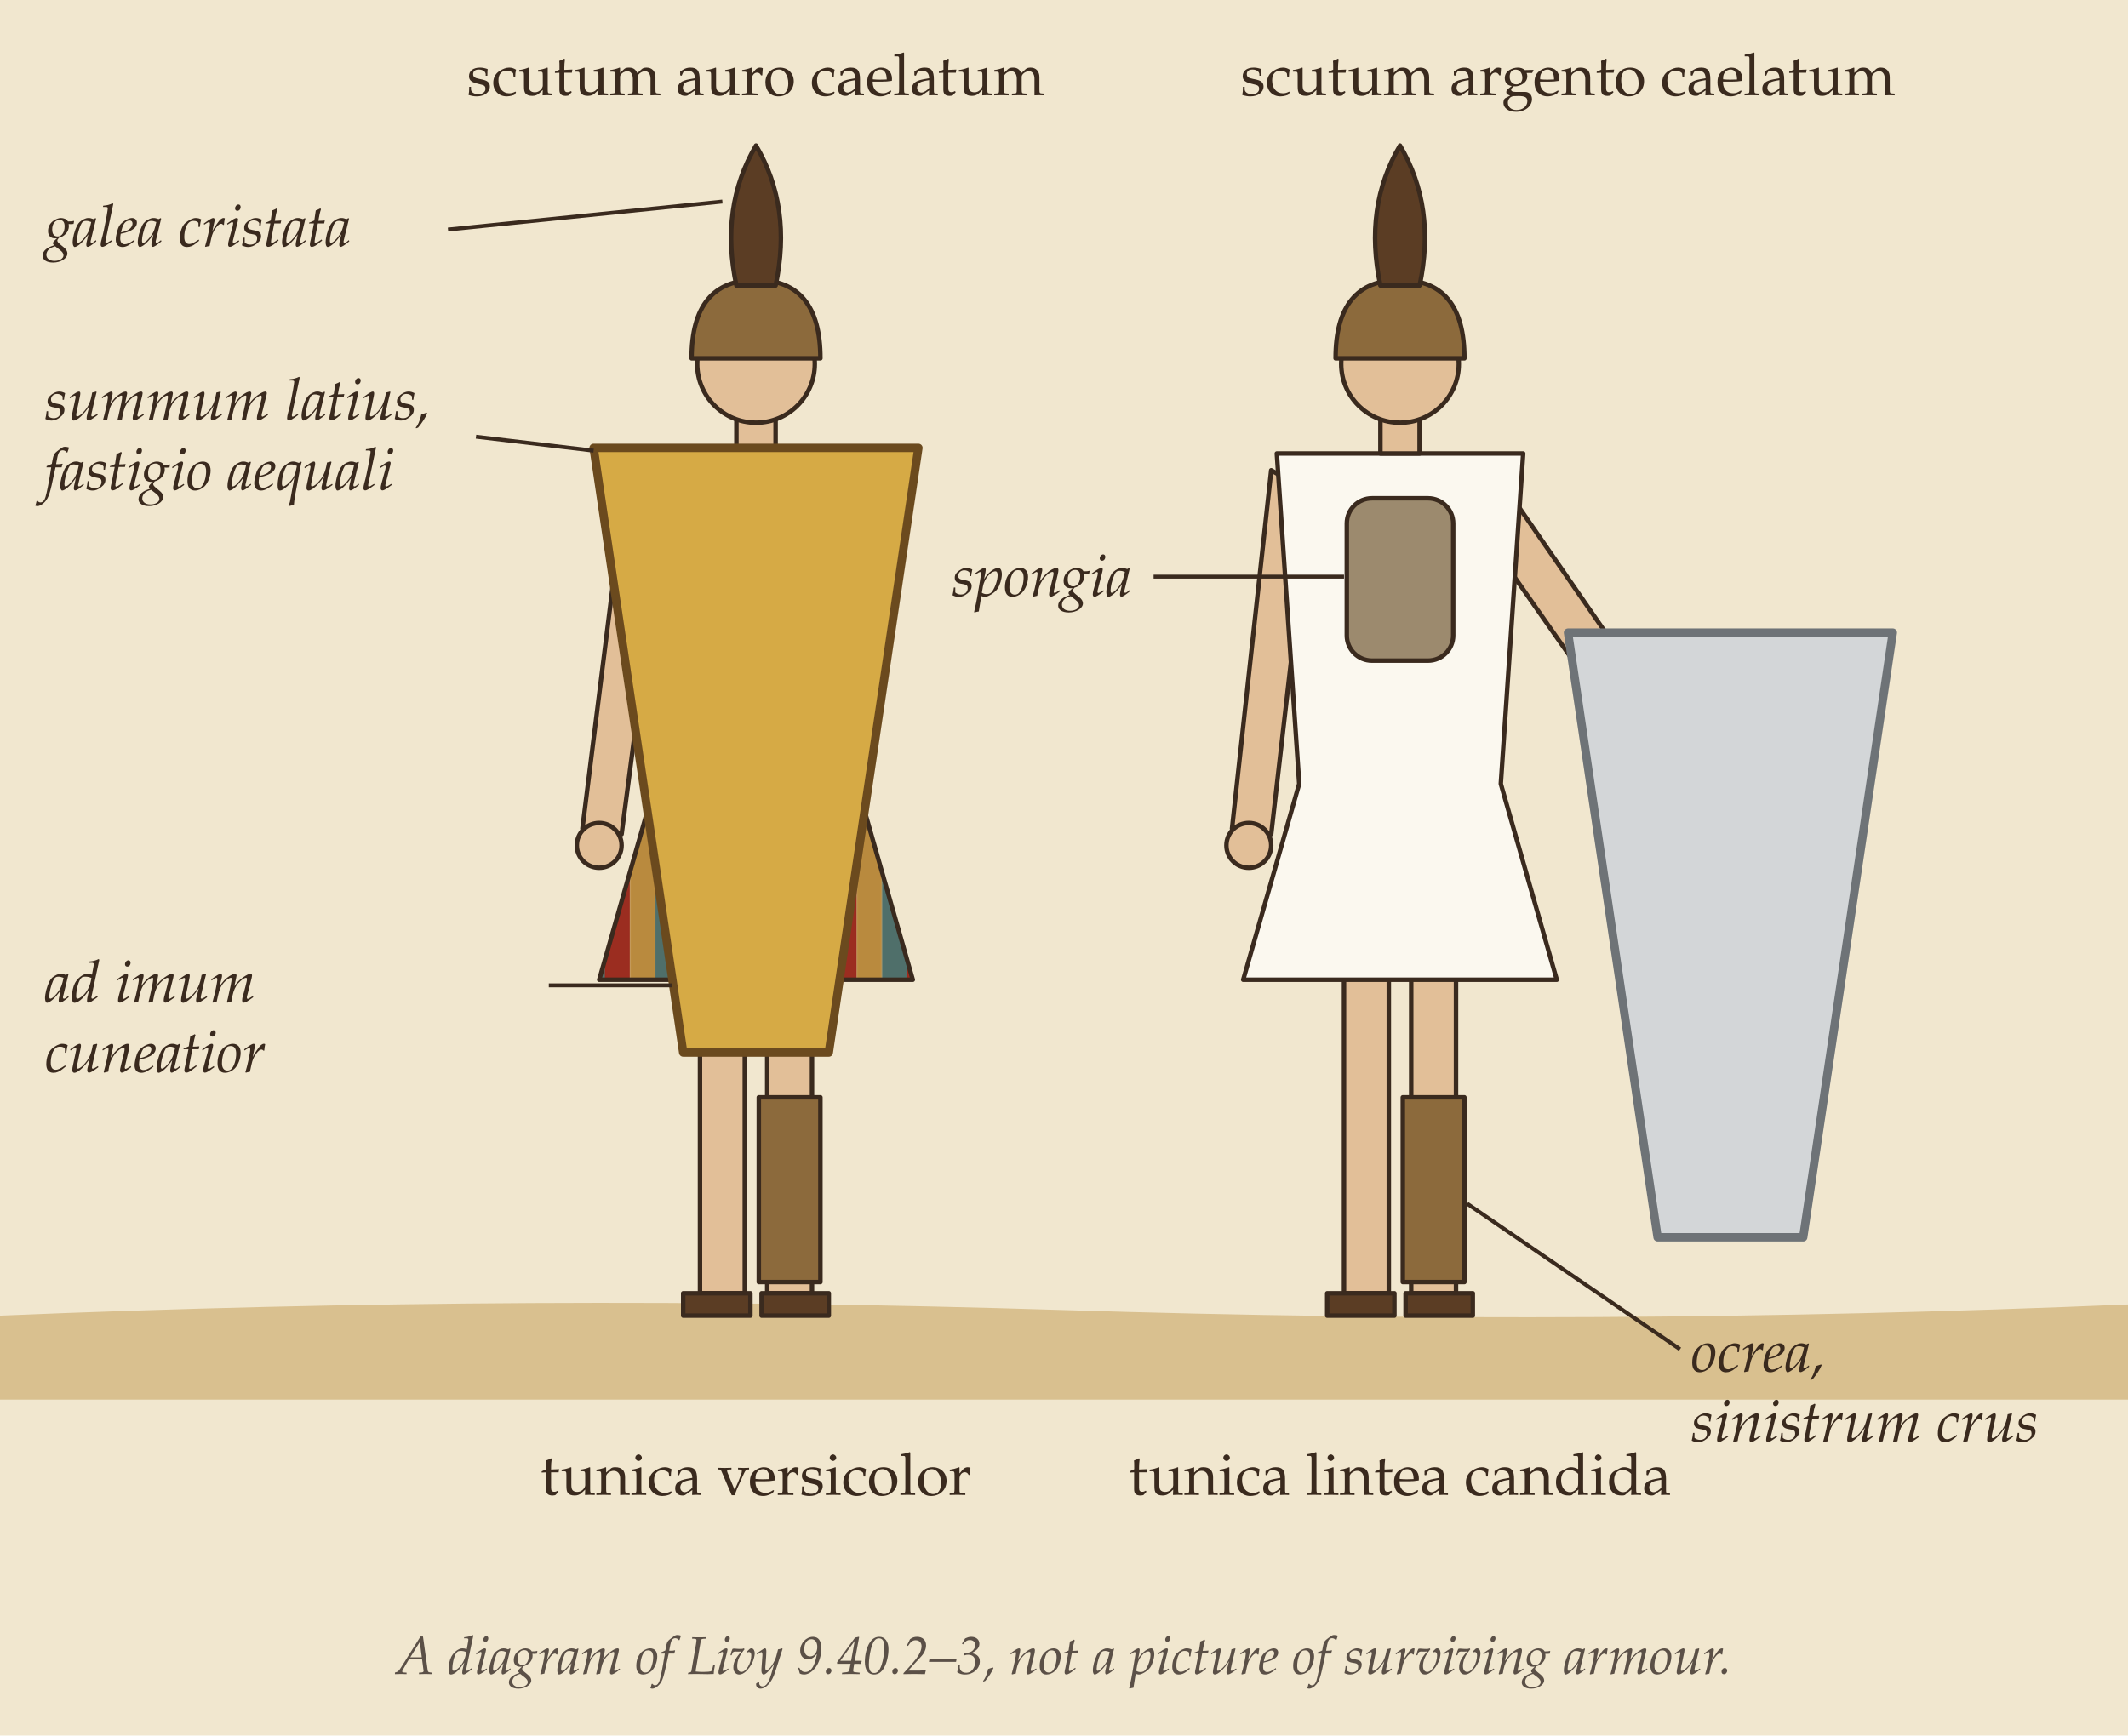
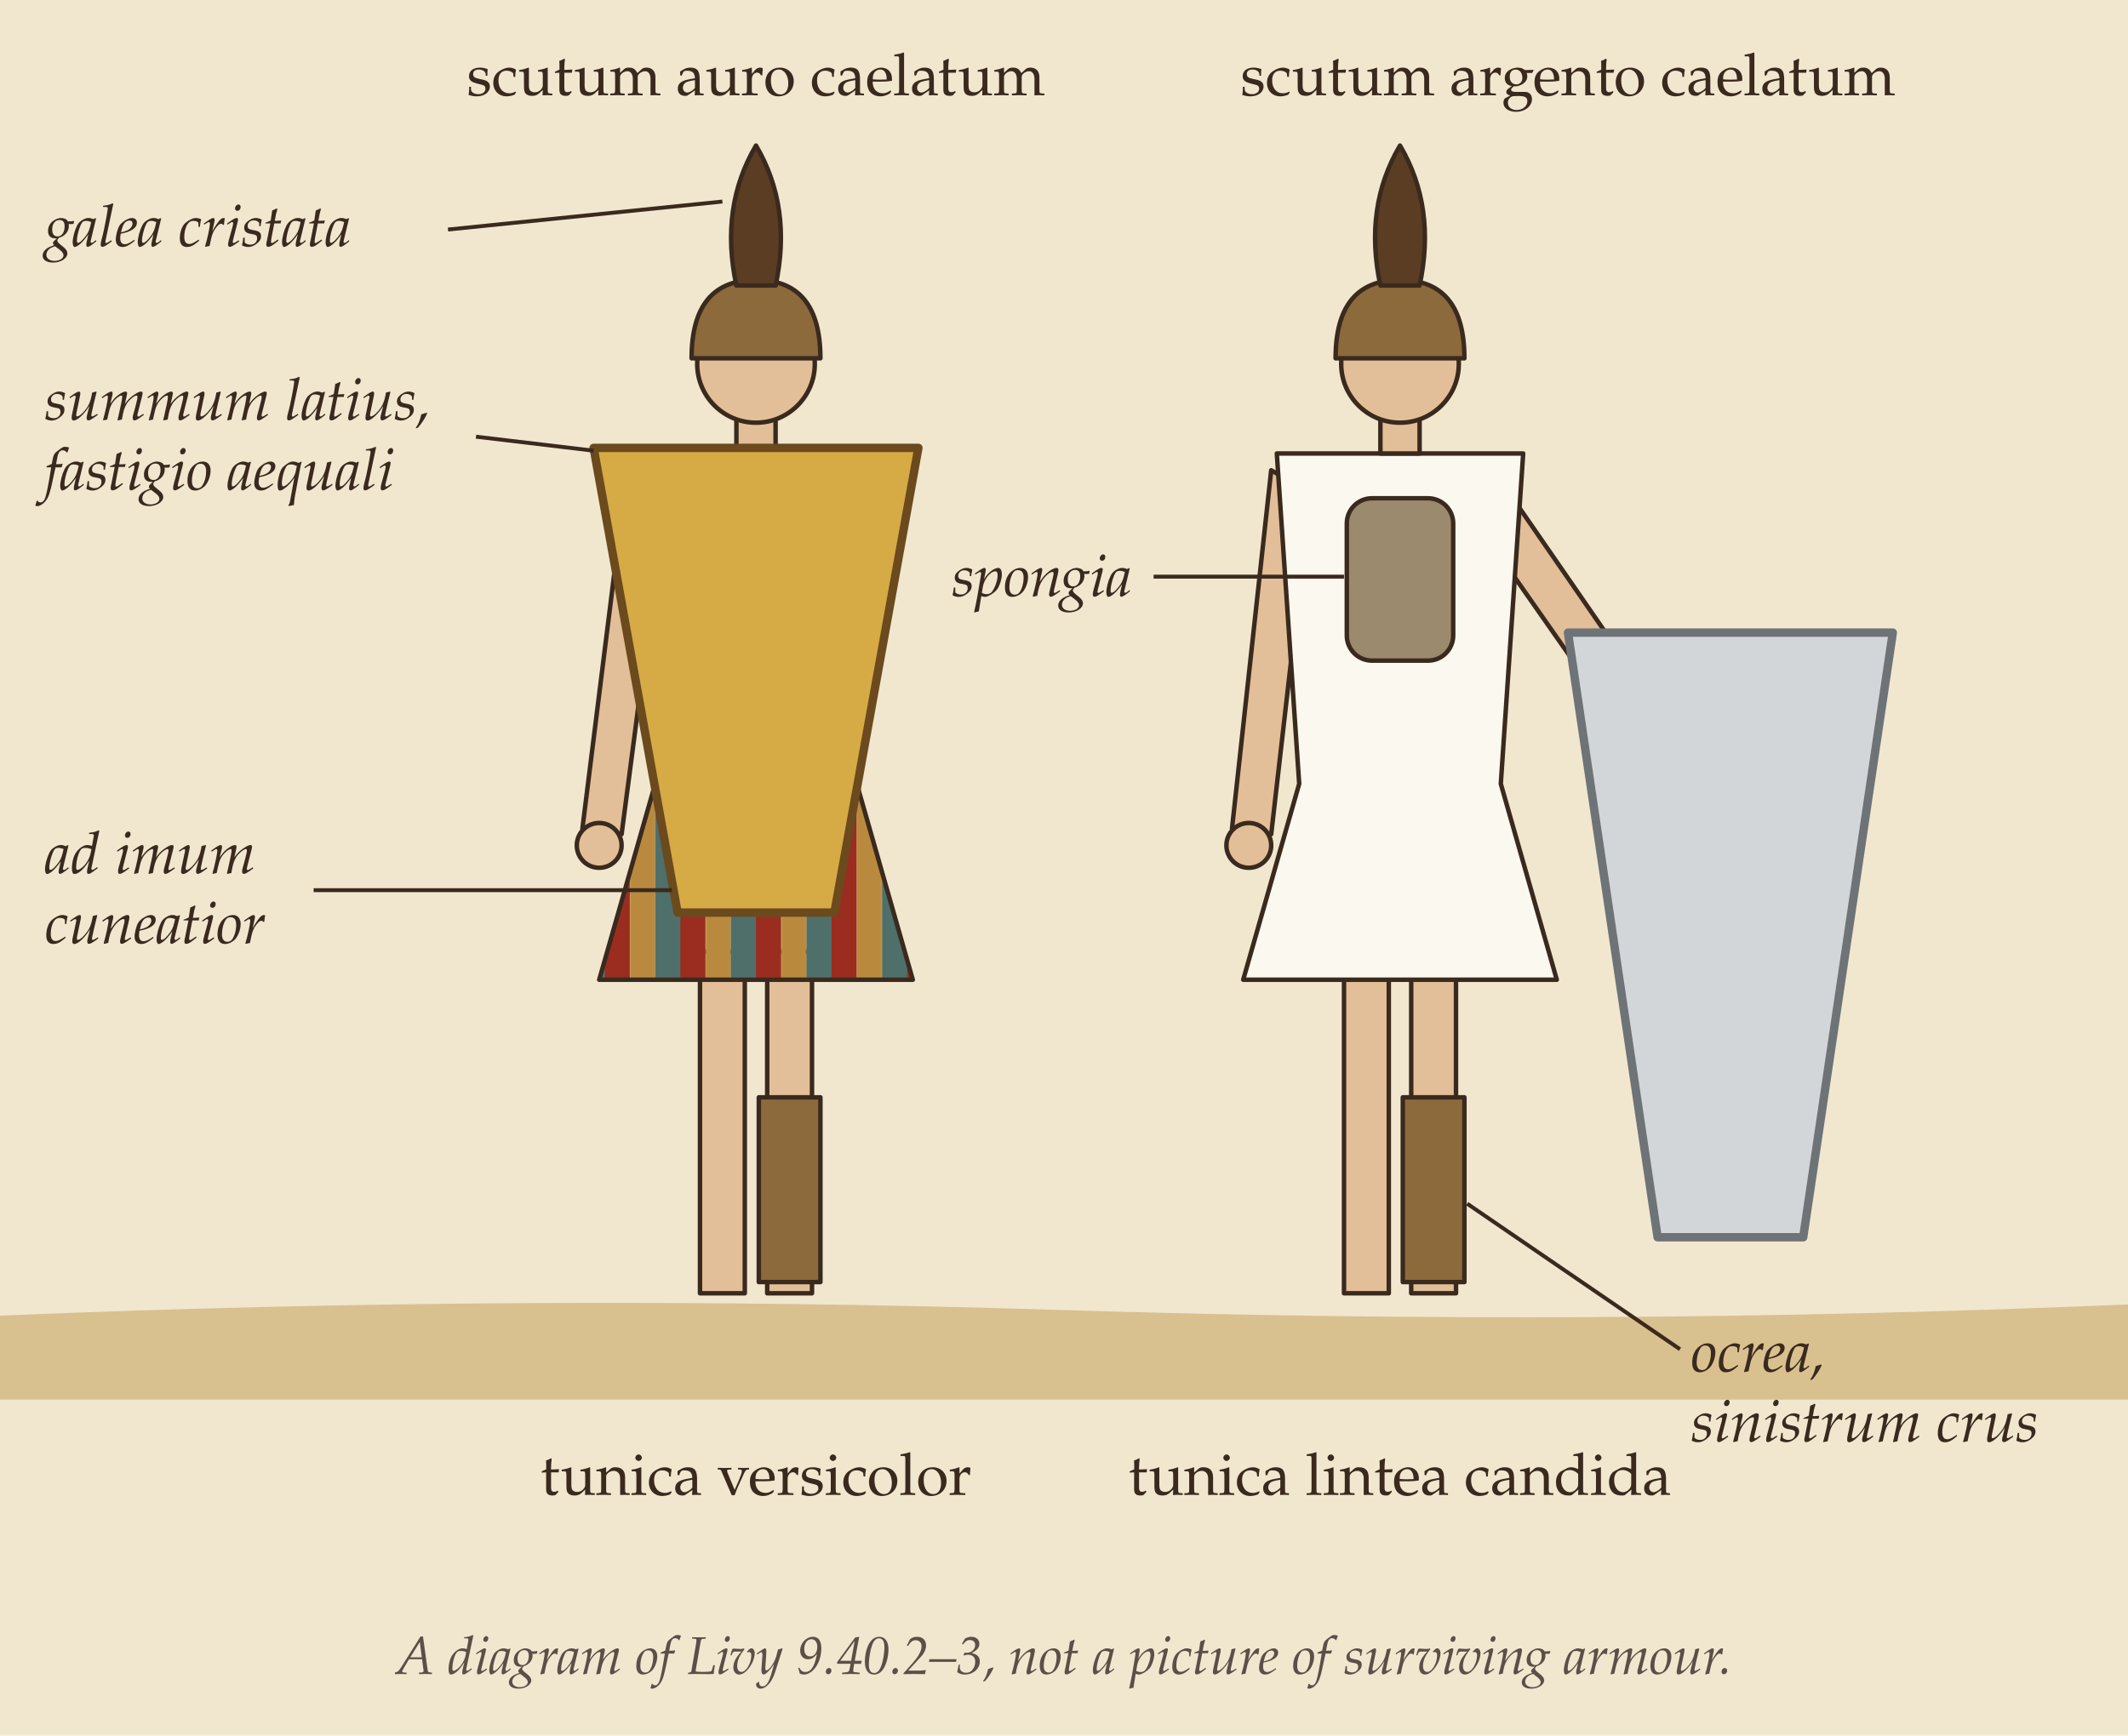
<svg xmlns="http://www.w3.org/2000/svg" viewBox="0 0 760 620" font-family="Iowan Old Style, Palatino, Georgia, serif" role="img" aria-label="Diagram of the Samnite arms as Livy describes them: a gilded and a silvered soldier side by side">
  <defs>
    <pattern id="vc" width="27" height="10" patternUnits="userSpaceOnUse">
      <rect width="9" height="10" fill="#9b2d20" />
      <rect x="9" width="9" height="10" fill="#b98a3e" />
      <rect x="18" width="9" height="10" fill="#4f6f6a" />
    </pattern>
  </defs>
  <rect width="760" height="620" fill="#f1e7cf" />
  <path d="M0 470 Q190 462 380 468 Q570 474 760 466 V500 H0Z" fill="#d9c08f" />
  <g stroke="#3a2a1e" stroke-width="1.6" stroke-linejoin="round">
    <path d="M250 340 V462 H266 V340Z" fill="#e2bf98" />
    <path d="M274 340 V462 H290 V340Z" fill="#e2bf98" />
    <path d="M271 392 H293 V458 H271Z" fill="#8c6a3c" />
-     <path d="M244 462 H268 V470 H244Z M272 462 H296 V470 H272Z" fill="#5b3d24" />
    <path d="M224 168 L208 296 L222 298 L238 176Z" fill="#e2bf98" />
    <circle cx="214" cy="302" r="8" fill="#e2bf98" />
    <path d="M226 162 H314 L306 280 L326 350 H214 L234 280Z" fill="url(#vc)" />
    <rect x="263" y="144" width="14" height="18" fill="#e2bf98" />
    <circle cx="270" cy="130" r="21" fill="#e2bf98" />
    <path d="M247 128 Q247 100 270 100 Q293 100 293 128 Z" fill="#8c6a3c" />
    <path d="M263 102 Q257 74 270 52 Q283 74 277 102 Z" fill="#5b3d24" />
-     <path d="M212 160 H328 L296 376 H244 Z" fill="#d6aa45" stroke="#6b4a1e" stroke-width="3" />
+     <path d="M212 160 H328 L298 326 H242 Z" fill="#d6aa45" stroke="#6b4a1e" stroke-width="3" />
  </g>
  <g stroke="#3a2a1e" stroke-width="1.6" stroke-linejoin="round">
    <path d="M480 340 V462 H496 V340Z" fill="#e2bf98" />
    <path d="M504 340 V462 H520 V340Z" fill="#e2bf98" />
    <path d="M501 392 H523 V458 H501Z" fill="#8c6a3c" />
-     <path d="M474 462 H498 V470 H474Z M502 462 H526 V470 H502Z" fill="#5b3d24" />
    <path d="M454 168 L440 296 L454 298 L468 176Z" fill="#e2bf98" />
    <circle cx="446" cy="302" r="8" fill="#e2bf98" />
    <path d="M532 166 L590 250 L580 262 L524 182Z" fill="#e2bf98" />
    <path d="M456 162 H544 L536 280 L556 350 H444 L464 280Z" fill="#fbf8ef" />
    <rect x="481" y="178" width="38" height="58" rx="9" fill="#9c8a6e" />
    <rect x="493" y="144" width="14" height="18" fill="#e2bf98" />
    <circle cx="500" cy="130" r="21" fill="#e2bf98" />
    <path d="M477 128 Q477 100 500 100 Q523 100 523 128 Z" fill="#8c6a3c" />
    <path d="M493 102 Q487 74 500 52 Q513 74 507 102 Z" fill="#5b3d24" />
    <path d="M560 226 H676 L644 442 H592 Z" fill="#d3d6d8" stroke="#6e7377" stroke-width="3" />
  </g>
  <g stroke="#3a2a1e" stroke-width="1.4" fill="none">
    <path d="M160 82 L258 72" />
    <path d="M170 156 L212 161" />
-     <path d="M196 352 L240 352" />
+     <path d="M112 318 L240 318" />
    <path d="M412 206 L480 206" />
    <path d="M600 482 L524 430" />
  </g>
  <g font-size="21" fill="#3a2a1e">
    <text x="270" y="34" text-anchor="middle">scutum auro caelatum</text>
    <text x="560" y="34" text-anchor="middle">scutum argento caelatum</text>
    <text x="16" y="88" font-style="italic">galea cristata</text>
    <text x="16" y="150" font-style="italic">summum latius,</text>
    <text x="16" y="175" font-style="italic">fastigio aequali</text>
-     <text x="16" y="358" font-style="italic">ad imum</text>
-     <text x="16" y="383" font-style="italic">cuneatior</text>
+     <text x="16" y="312" font-style="italic">ad imum</text>
+     <text x="16" y="337" font-style="italic">cuneatior</text>
    <text x="340" y="213" font-style="italic">spongia</text>
    <text x="604" y="490" font-style="italic">ocrea,</text>
    <text x="604" y="515" font-style="italic">sinistrum crus</text>
    <text x="270" y="534" text-anchor="middle">tunica versicolor</text>
    <text x="500" y="534" text-anchor="middle">tunica lintea candida</text>
  </g>
  <text x="380" y="598" text-anchor="middle" font-size="19" font-style="italic" fill="#5b5047">A diagram of Livy 9.40.2–3, not a picture of surviving armour.</text>
</svg>
